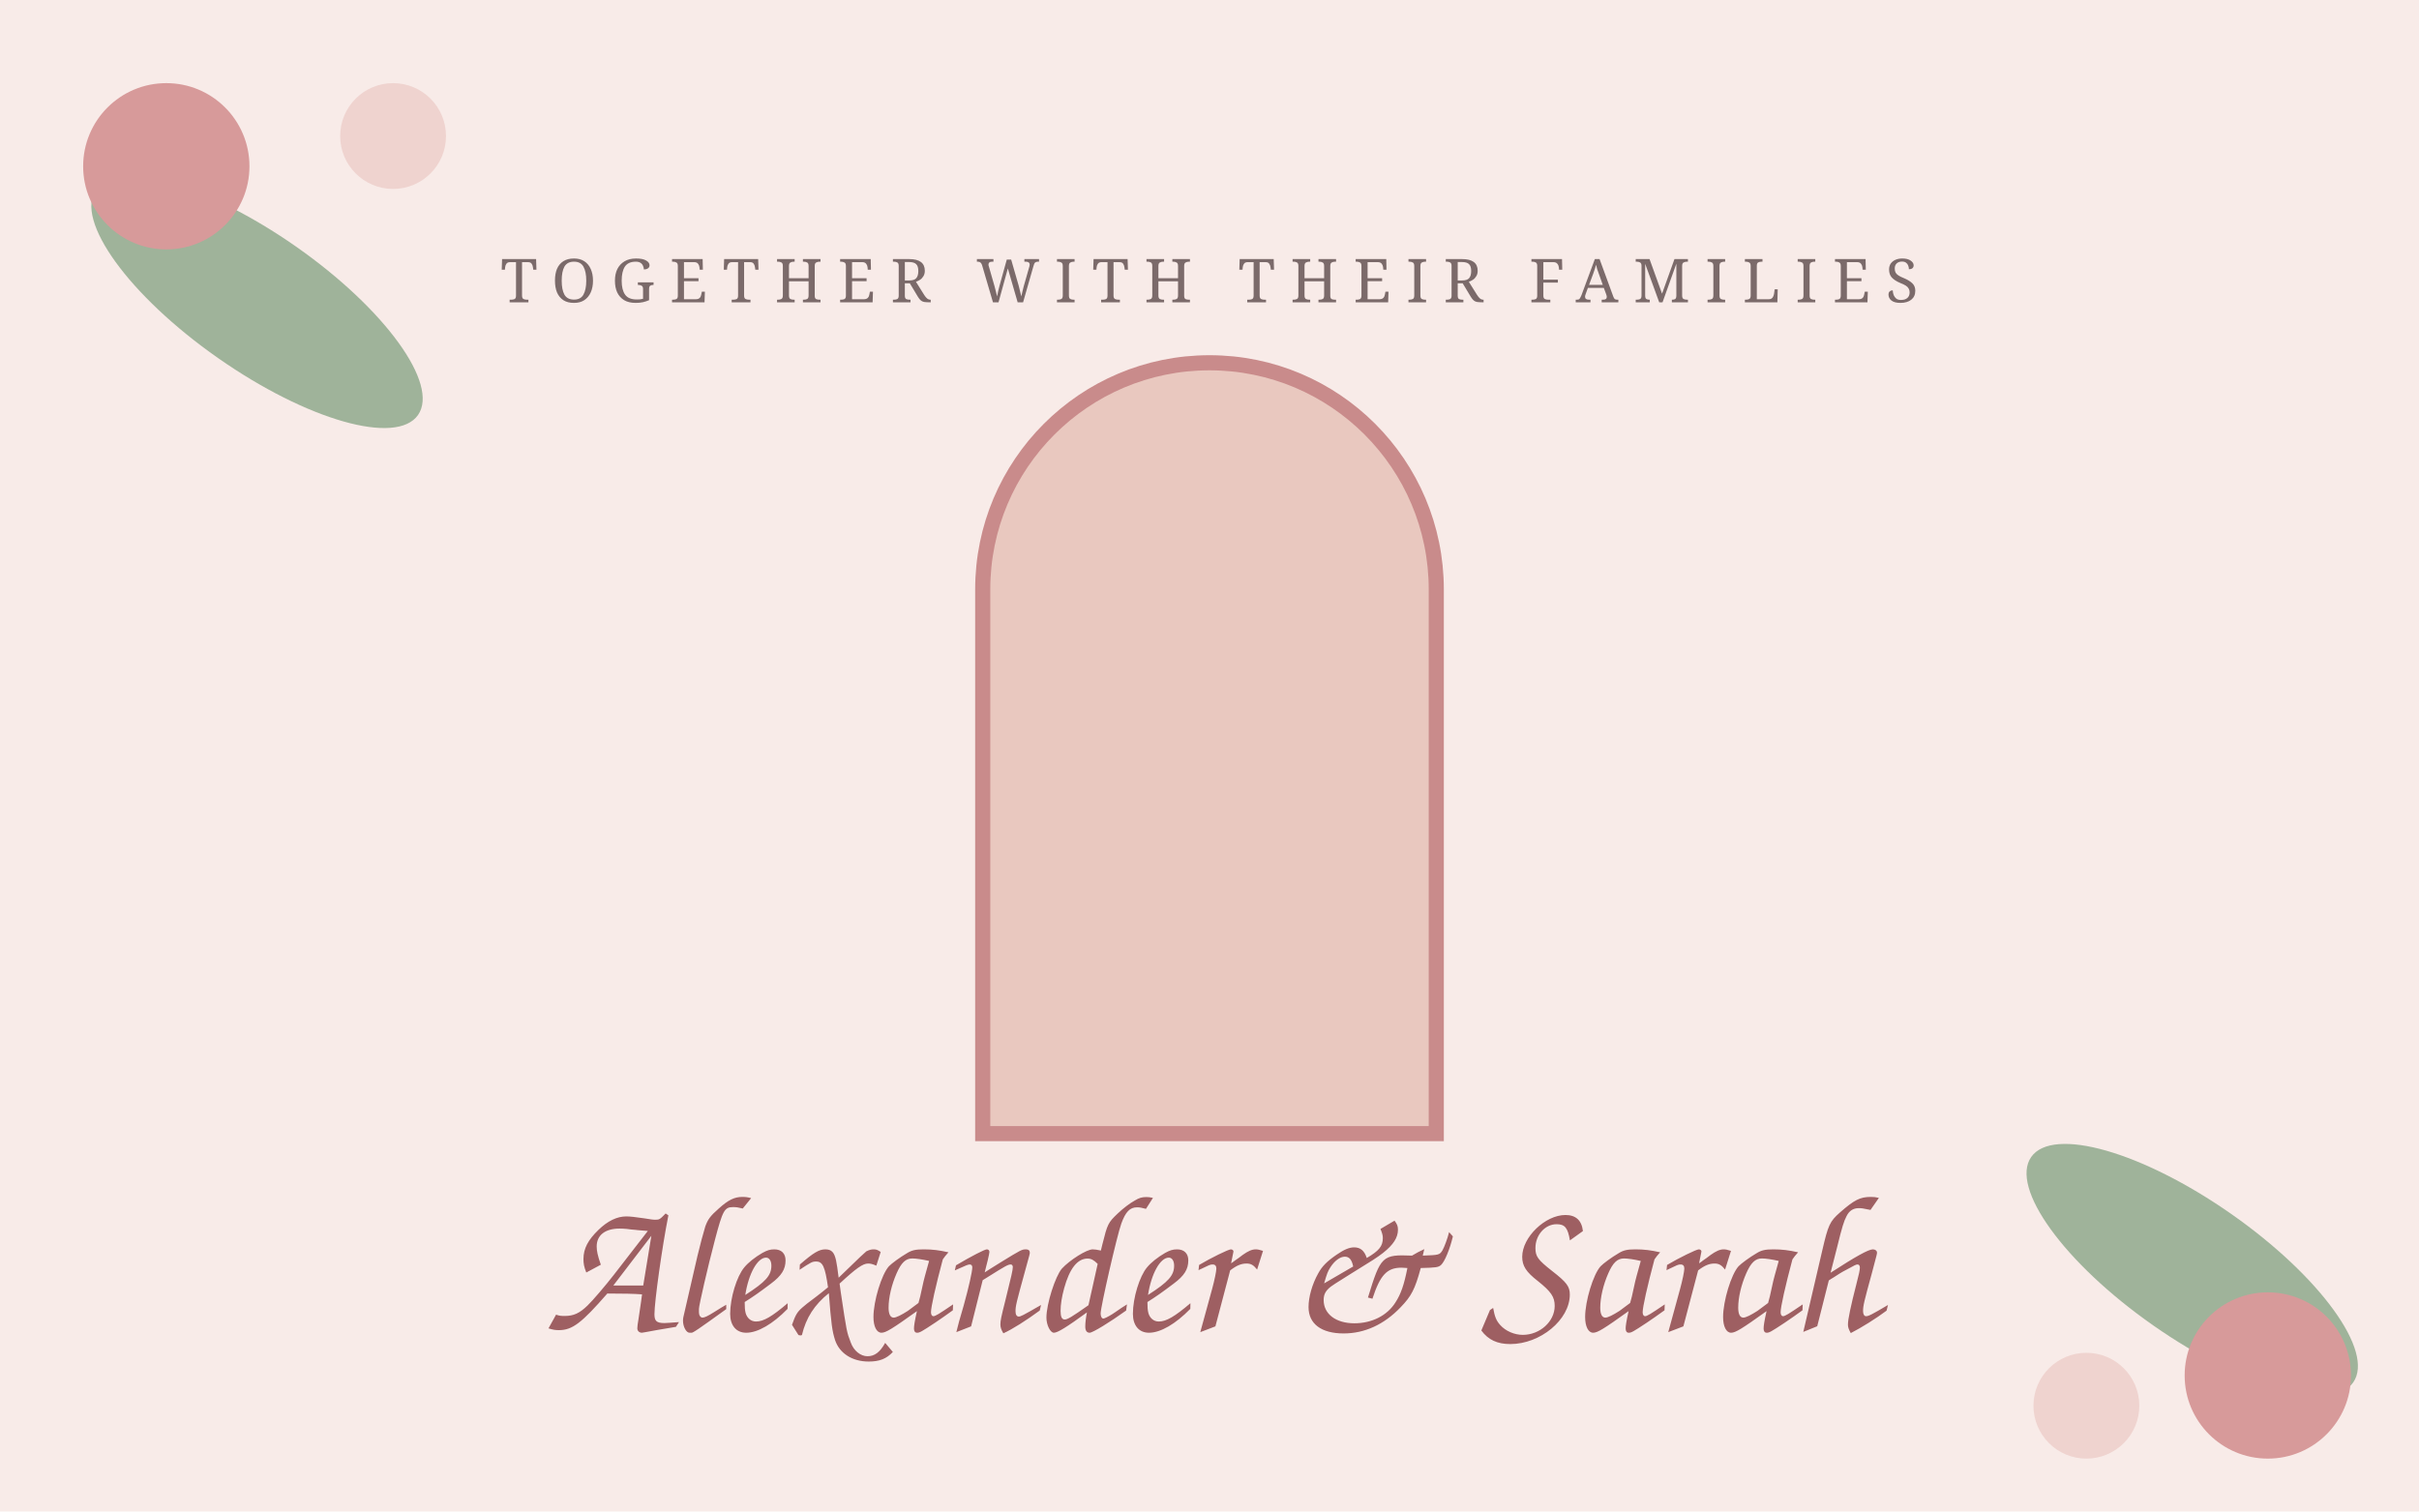
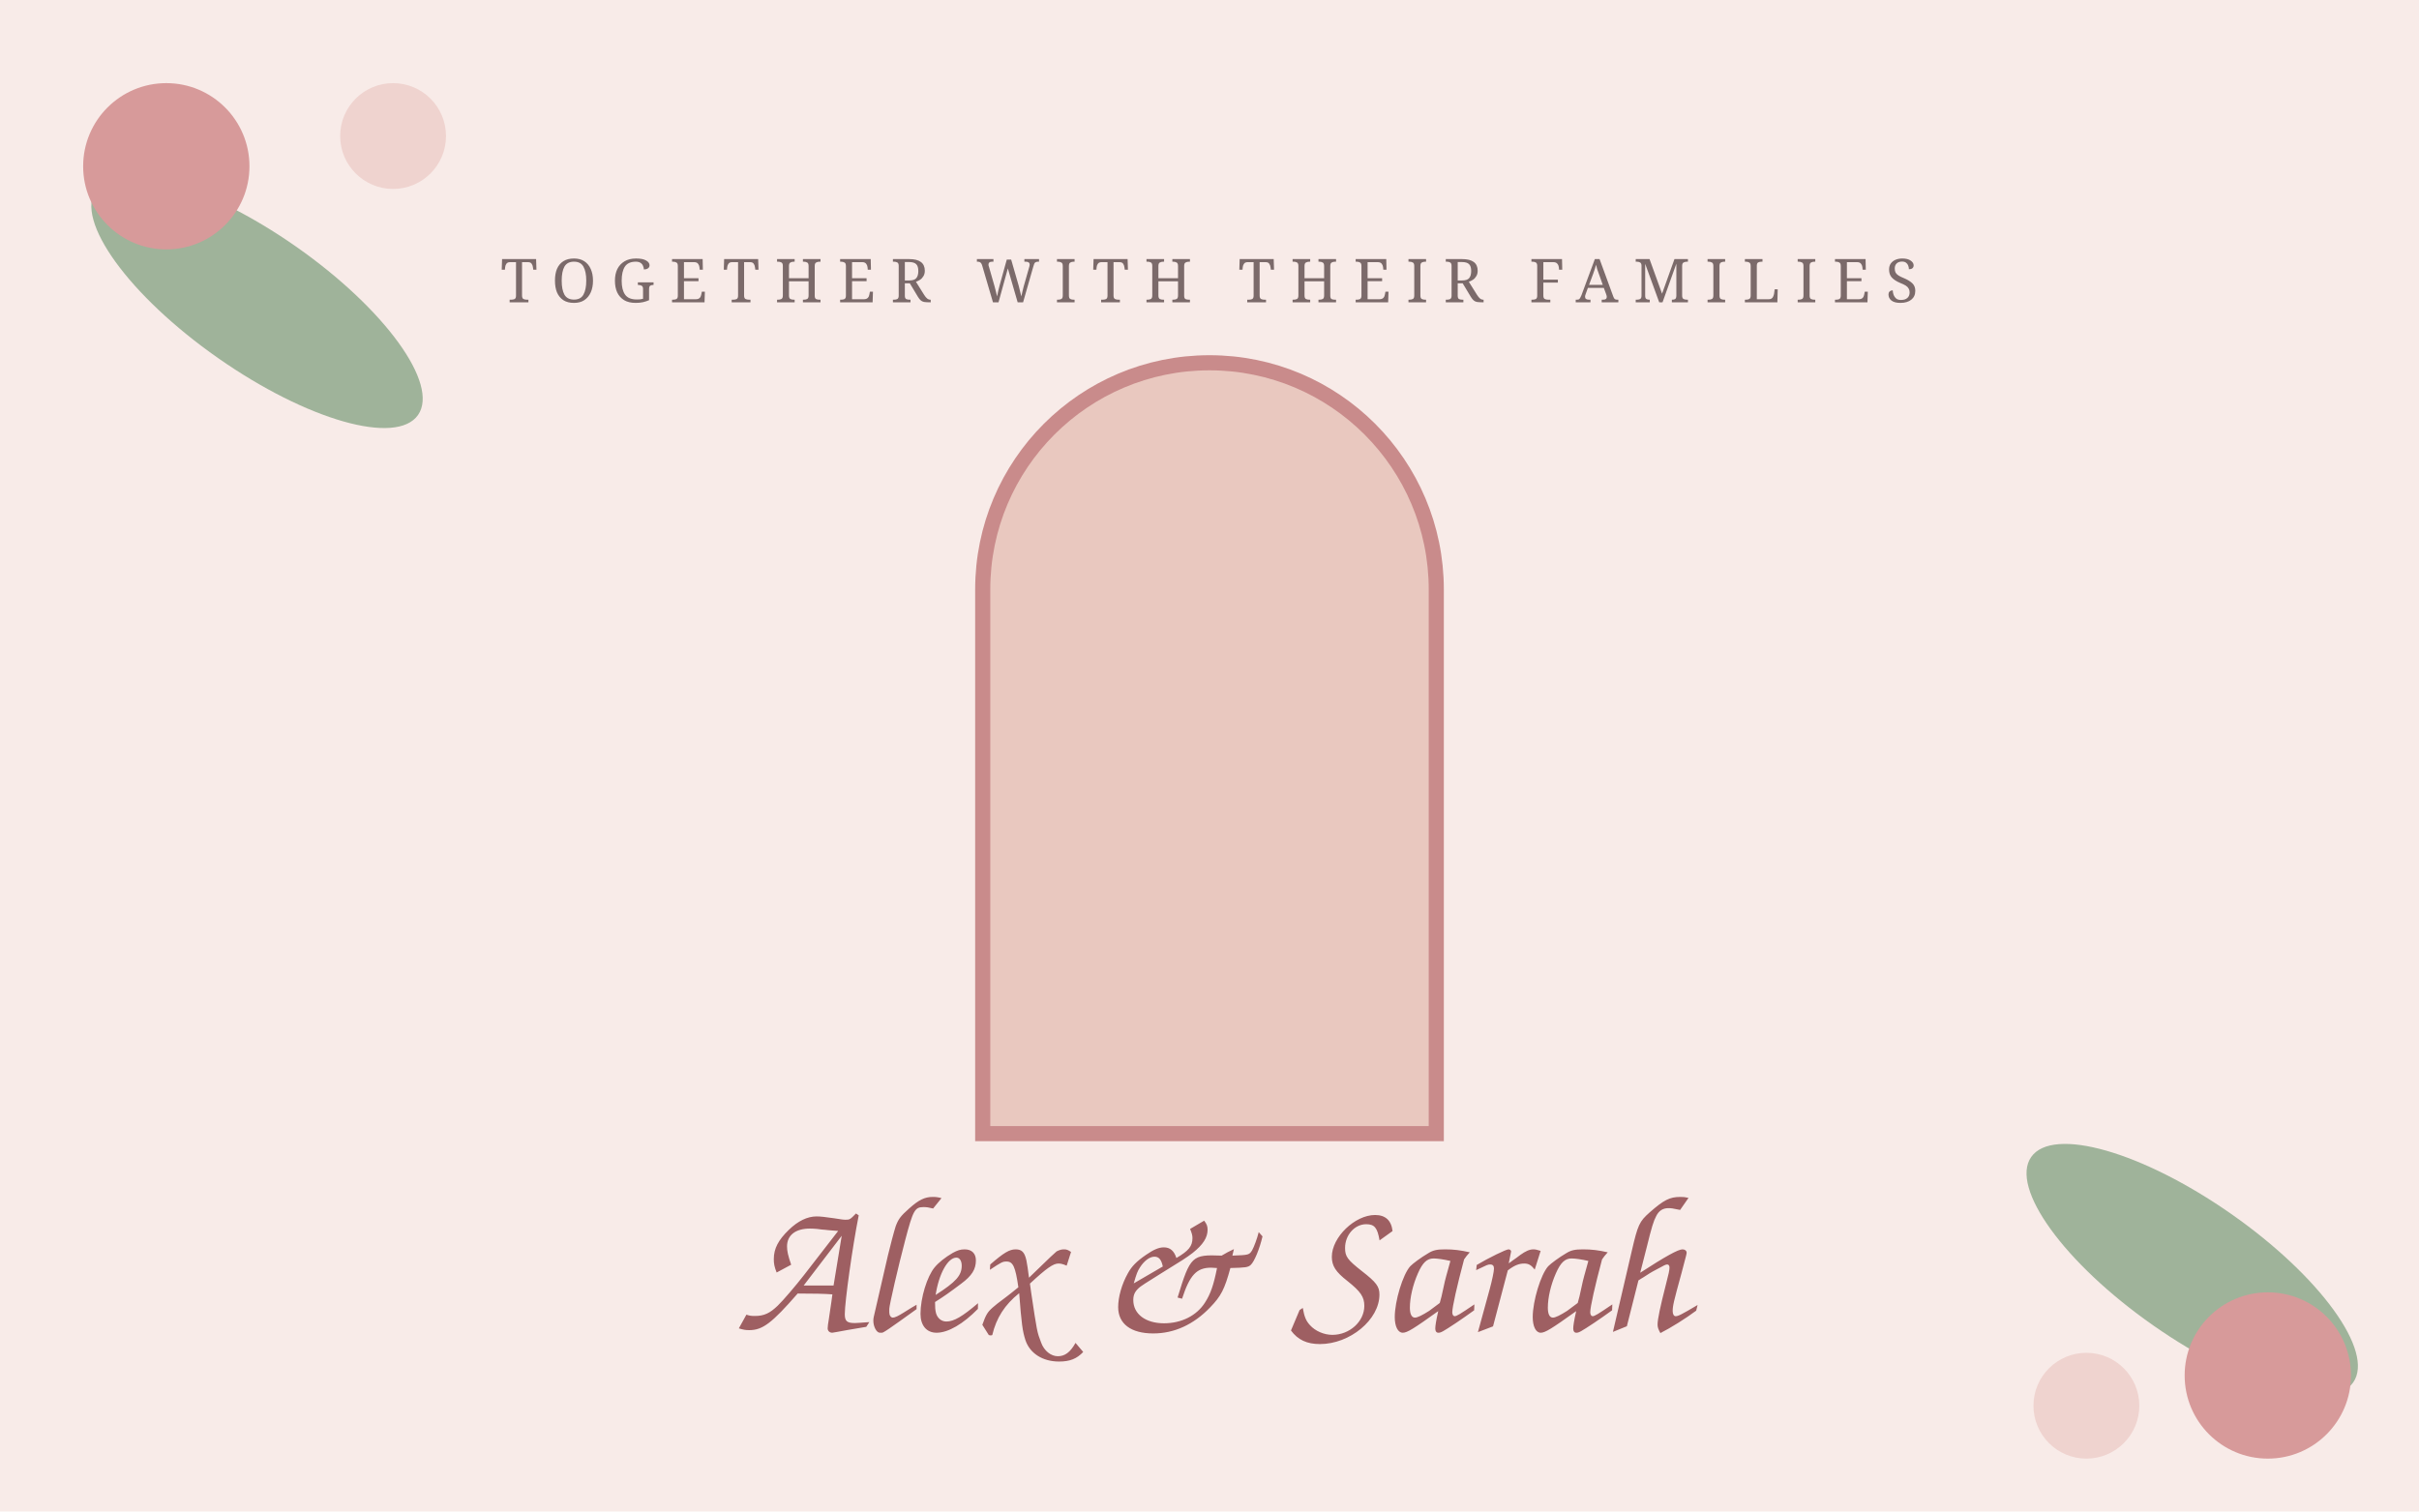
<svg xmlns="http://www.w3.org/2000/svg" viewBox="0 0 320 200">
  <rect width="320" height="200" fill="#f8ebe8" />
  <g fill="#9fb39a">
    <ellipse cx="34" cy="40" rx="26" ry="9" transform="rotate(35 34 40)" />
    <ellipse cx="290" cy="168" rx="26" ry="9" transform="rotate(35 290 168)" />
  </g>
  <g fill="#d79a9a">
    <circle cx="22" cy="22" r="11" />
    <circle cx="300" cy="182" r="11" />
  </g>
  <g fill="#efd3cf">
    <circle cx="52" cy="18" r="7" />
    <circle cx="276" cy="186" r="7" />
  </g>
  <path d="M130 150 V78 A30 30 0 0 1 190 78 V150 Z" fill="#e9c8bf" stroke="#c98b8b" stroke-width="2" />
-   <text x="160" y="176" text-anchor="middle" font-family="'Brush Script MT', cursive" font-size="26" fill="#9e5f62">Alexander &amp; Sarah</text>
+   <text x="160" y="176" text-anchor="middle" font-family="'Brush Script MT', cursive" font-size="26" fill="#9e5f62">Alex &amp; Sarah</text>
  <text x="160" y="40" text-anchor="middle" font-family="Georgia, serif" font-size="8" letter-spacing="2" fill="#7b6a6a">TOGETHER WITH THEIR FAMILIES</text>
</svg>
